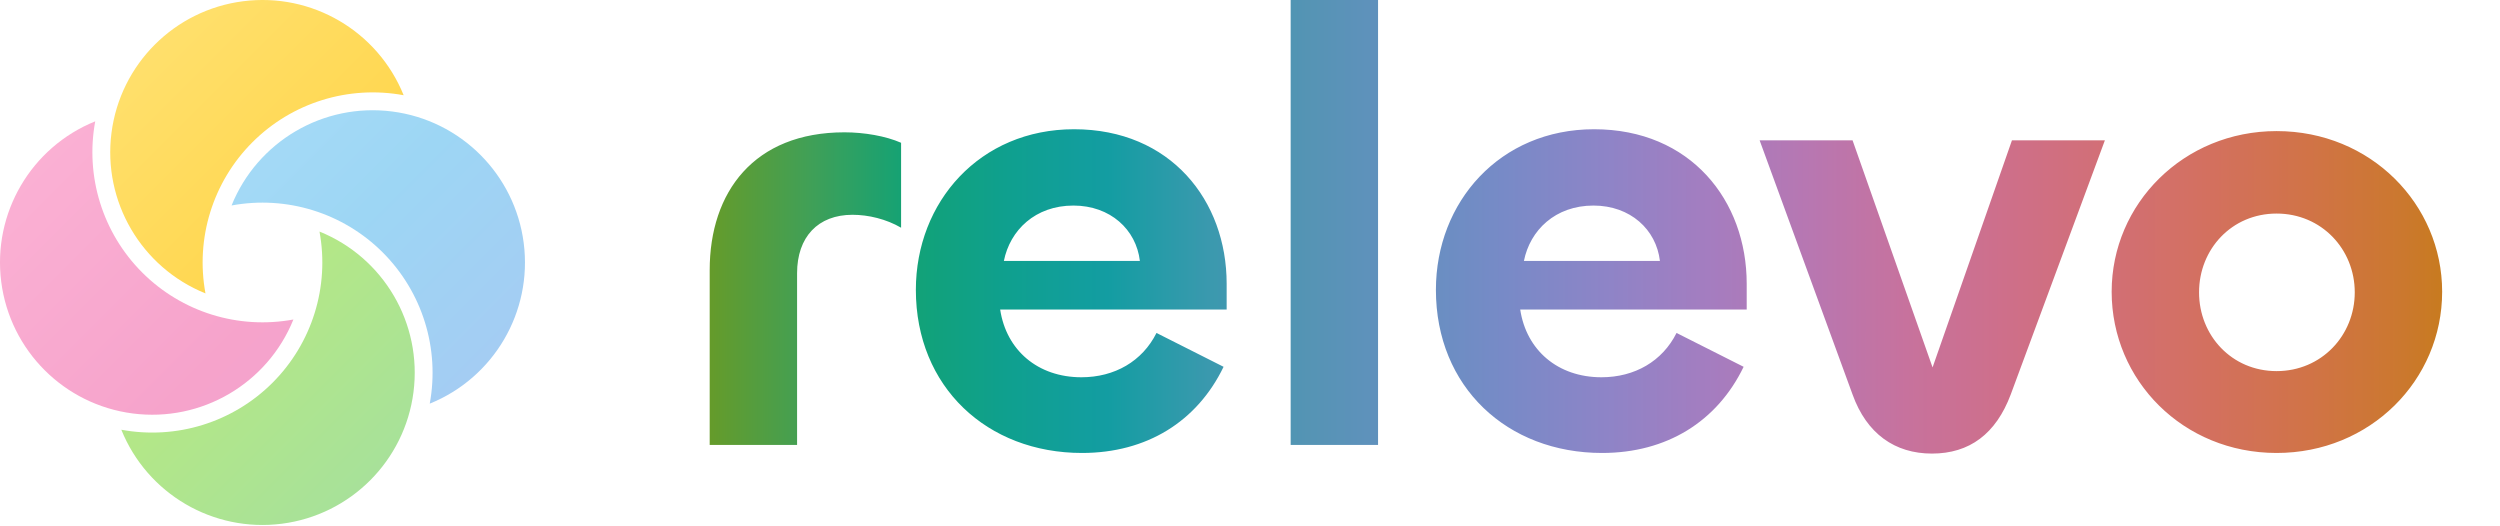
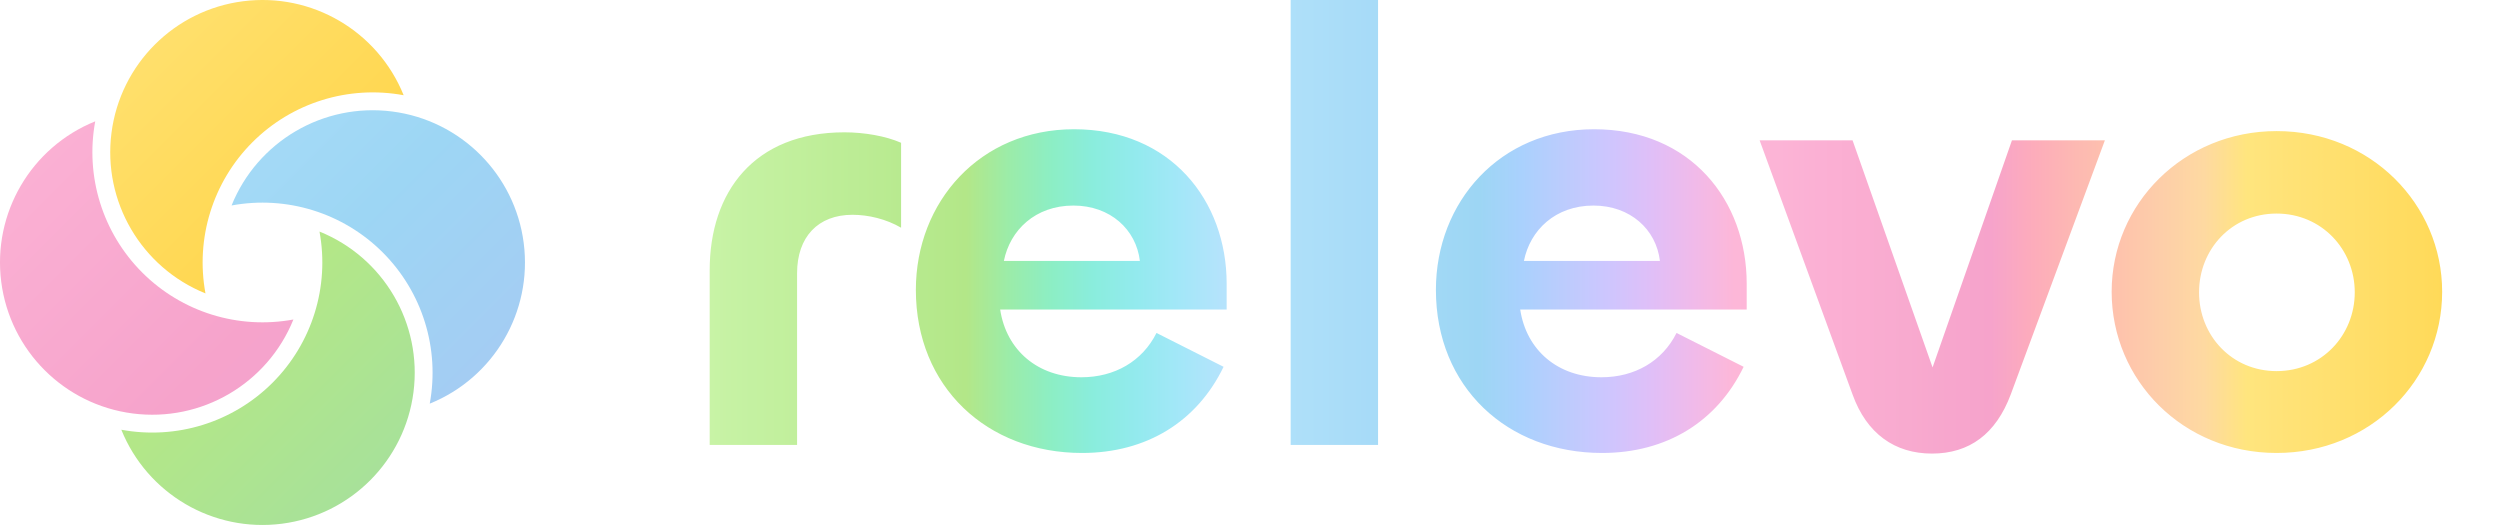
<svg xmlns="http://www.w3.org/2000/svg" viewBox="0 0 406.214 85.314">
  <defs>
    <linearGradient id="x04logotipocuatrocoloresv0" gradientUnits="userSpaceOnUse" x1="0" y1="0" x2="100" y2="100">
      <stop offset="0" stop-color="#FFE57E" />
      <stop offset="0.55" stop-color="#FFD54A" />
      <stop offset="1" stop-color="#F6C06A" />
    </linearGradient>
    <linearGradient id="x04logotipocuatrocoloresv1" gradientUnits="userSpaceOnUse" x1="0" y1="0" x2="100" y2="100">
      <stop offset="0" stop-color="#B5E3FC" />
      <stop offset="0.55" stop-color="#9DD6F4" />
      <stop offset="1" stop-color="#A9C6F2" />
    </linearGradient>
    <linearGradient id="x04logotipocuatrocoloresv2" gradientUnits="userSpaceOnUse" x1="0" y1="0" x2="100" y2="100">
      <stop offset="0" stop-color="#C8F3A6" />
      <stop offset="0.55" stop-color="#B3E788" />
      <stop offset="1" stop-color="#9FDDA6" />
    </linearGradient>
    <linearGradient id="x04logotipocuatrocoloresv3" gradientUnits="userSpaceOnUse" x1="0" y1="0" x2="100" y2="100">
      <stop offset="0" stop-color="#FDB7D8" />
      <stop offset="0.55" stop-color="#F6A3CB" />
      <stop offset="1" stop-color="#E9A3D8" />
    </linearGradient>
    <linearGradient id="x04logotipocuatrocoloresw" gradientUnits="userSpaceOnUse" x1="6" y1="0" x2="297.5" y2="0">
-       <stop offset="0" stop-color="#659B2A" />
-       <stop offset="0.056" stop-color="#40A057" />
-       <stop offset="0.111" stop-color="#12A276" />
-       <stop offset="0.167" stop-color="#0FA08F" />
-       <stop offset="0.222" stop-color="#139DA2" />
-       <stop offset="0.278" stop-color="#3A99AE" />
-       <stop offset="0.333" stop-color="#5594B4" />
-       <stop offset="0.389" stop-color="#6490C0" />
-       <stop offset="0.444" stop-color="#788AC7" />
-       <stop offset="0.5" stop-color="#8E84C7" />
-       <stop offset="0.556" stop-color="#A47DC0" />
-       <stop offset="0.611" stop-color="#B777B2" />
-       <stop offset="0.667" stop-color="#C7729D" />
-       <stop offset="0.722" stop-color="#CE6F8A" />
-       <stop offset="0.778" stop-color="#D26F76" />
-       <stop offset="0.833" stop-color="#D37060" />
-       <stop offset="0.889" stop-color="#D17348" />
-       <stop offset="0.944" stop-color="#CB782E" />
-       <stop offset="1" stop-color="#C27F08" />
+       <stop offset="0" stop-color="#C8F3A6" />
+       <stop offset="0.024" stop-color="#C4F1A1" />
+       <stop offset="0.048" stop-color="#C1EF9C" />
+       <stop offset="0.071" stop-color="#BDED97" />
+       <stop offset="0.095" stop-color="#BAEB92" />
+       <stop offset="0.119" stop-color="#B6E98D" />
+       <stop offset="0.143" stop-color="#B3E788" />
+       <stop offset="0.167" stop-color="#9BECA9" />
+       <stop offset="0.191" stop-color="#8CEEC5" />
+       <stop offset="0.214" stop-color="#8AEDDD" />
+       <stop offset="0.238" stop-color="#93EAEE" />
+       <stop offset="0.262" stop-color="#A3E7F8" />
+       <stop offset="0.286" stop-color="#B5E3FC" />
+       <stop offset="0.309" stop-color="#B1E1FB" />
+       <stop offset="0.333" stop-color="#ADDFF9" />
+       <stop offset="0.357" stop-color="#A9DCF8" />
+       <stop offset="0.381" stop-color="#A5DAF7" />
+       <stop offset="0.405" stop-color="#A1D8F5" />
+       <stop offset="0.429" stop-color="#9DD6F4" />
+       <stop offset="0.452" stop-color="#A9D1FD" />
+       <stop offset="0.476" stop-color="#BCCCFD" />
+       <stop offset="0.5" stop-color="#CDC6FE" />
+       <stop offset="0.524" stop-color="#DFBFF8" />
+       <stop offset="0.548" stop-color="#F0BAEA" />
+       <stop offset="0.571" stop-color="#FDB7D8" />
+       <stop offset="0.595" stop-color="#FCB4D6" />
+       <stop offset="0.619" stop-color="#FBB0D4" />
+       <stop offset="0.643" stop-color="#FAADD1" />
+       <stop offset="0.667" stop-color="#F8AACF" />
+       <stop offset="0.691" stop-color="#F7A6CD" />
+       <stop offset="0.714" stop-color="#F6A3CB" />
+       <stop offset="0.738" stop-color="#FDACBB" />
+       <stop offset="0.762" stop-color="#FDB9B2" />
+       <stop offset="0.786" stop-color="#FEC3AC" />
+       <stop offset="0.809" stop-color="#FDCEA9" />
+       <stop offset="0.833" stop-color="#FED9A1" />
+       <stop offset="0.857" stop-color="#FFE57E" />
+       <stop offset="0.881" stop-color="#FFE276" />
+       <stop offset="0.905" stop-color="#FFE06F" />
+       <stop offset="0.929" stop-color="#FFDD66" />
+       <stop offset="0.952" stop-color="#FFDB5E" />
+       <stop offset="0.976" stop-color="#FFD854" />
+       <stop offset="1" stop-color="#FFD54A" />
    </linearGradient>
  </defs>
  <g transform="scale(0.853)">
    <path fill="url(#x04logotipocuatrocoloresv0)" d="M76.89 18.14A29 29 0 1 0 39.14 55.89A32.4 32.4 0 0 1 76.89 18.14Z" />
    <path fill="url(#x04logotipocuatrocoloresv1)" d="M81.86 76.89A29 29 0 1 0 44.11 39.14A32.4 32.4 0 0 1 81.86 76.89Z" />
    <path fill="url(#x04logotipocuatrocoloresv2)" d="M23.11 81.86A29 29 0 1 0 60.86 44.11A32.4 32.4 0 0 1 23.11 81.86Z" />
    <path fill="url(#x04logotipocuatrocoloresv3)" d="M18.14 23.11A29 29 0 1 0 55.89 60.86A32.4 32.4 0 0 1 18.14 23.11Z" />
  </g>
  <path fill="url(#x04logotipocuatrocoloresw)" transform="translate(109.314 72.3)" d="M20.20 0L20.20-27.90C20.20-33.80 23.60-37.40 29.20-37.40C31.80-37.40 34.70-36.70 37.10-35.30L37.10-49.10C34.60-50.20 31.10-50.80 27.90-50.80C13.20-50.80 6-41.10 6-28.40L6 0ZM66.50 1.30C77 1.30 85.20-3.80 89.50-12.70L78.60-18.20C76.30-13.60 71.80-11 66.40-11C59.30-11 54.20-15.40 53.20-22L90-22L90-26.20C90-39.70 80.90-51.30 65.20-51.30C49.90-51.30 39.50-39.50 39.50-25.20C39.50-9.40 51.10 1.30 66.50 1.30ZM53.80-29.90C54.80-34.90 58.90-38.90 65.10-38.90C71.10-38.90 75.30-35 75.90-29.90ZM100.40-72.30L100.40 0L114.60 0L114.60-72.30ZM151 1.30C161.50 1.30 169.70-3.80 174-12.70L163.10-18.20C160.80-13.60 156.30-11 150.90-11C143.80-11 138.70-15.40 137.70-22L174.50-22L174.50-26.20C174.50-39.70 165.40-51.30 149.70-51.30C134.40-51.30 124.00-39.50 124.00-25.20C124.00-9.40 135.60 1.30 151 1.30ZM138.30-29.90C139.30-34.90 143.40-38.90 149.60-38.90C155.60-38.90 159.80-35 160.40-29.90ZM191.70-8.20C194-1.80 198.60 1.40 204.60 1.40C210.70 1.40 215-1.80 217.40-8.20L232.70-49.50L217.60-49.50L204.70-12.60L191.70-49.50L176.60-49.50ZM204.60-12.20L204.70-12.20C204.70-12.20 204.70-12.20 204.60-12.20ZM260.60 1.30C275.80 1.30 287.50-10.50 287.50-24.90C287.50-39.10 275.90-51 260.60-51C245.50-51 233.80-39.20 233.80-24.90C233.80-10.50 245.40 1.30 260.60 1.30ZM260.60-12C253.30-12 248.00-17.80 248.00-24.80C248.00-31.80 253.30-37.60 260.60-37.60C267.90-37.60 273.30-31.80 273.30-24.80C273.30-17.80 267.90-12 260.60-12Z" />
</svg>
